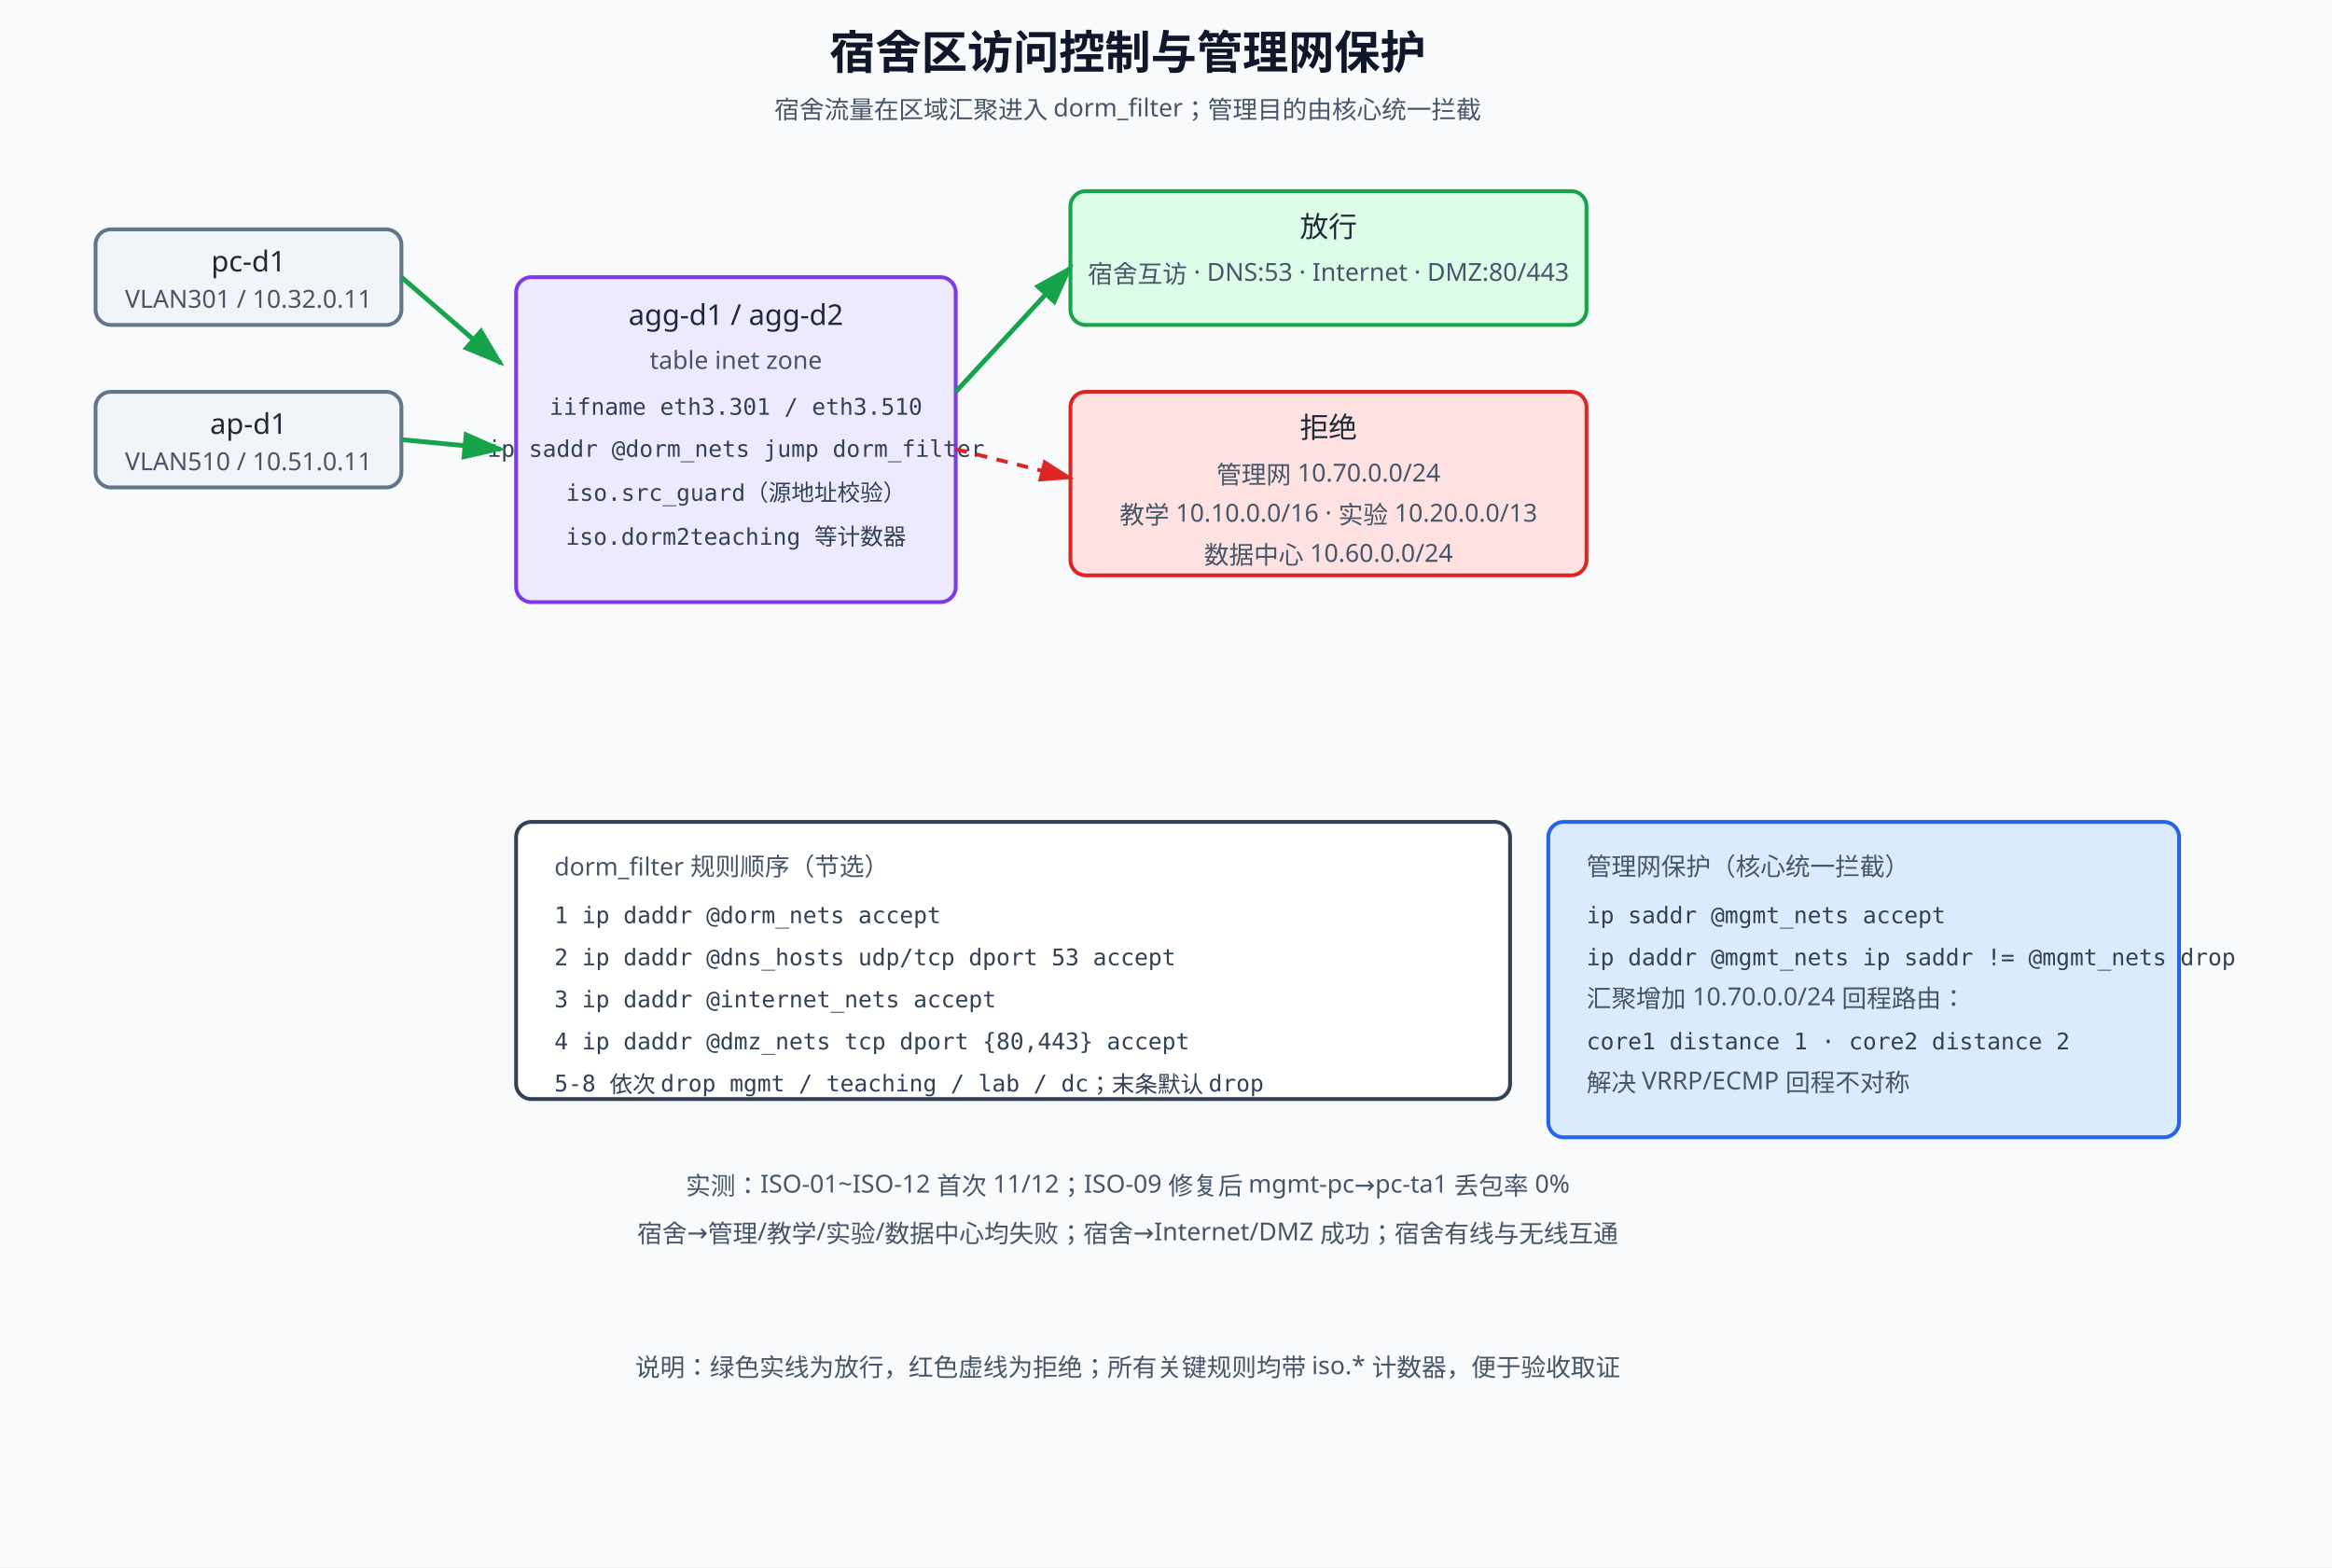
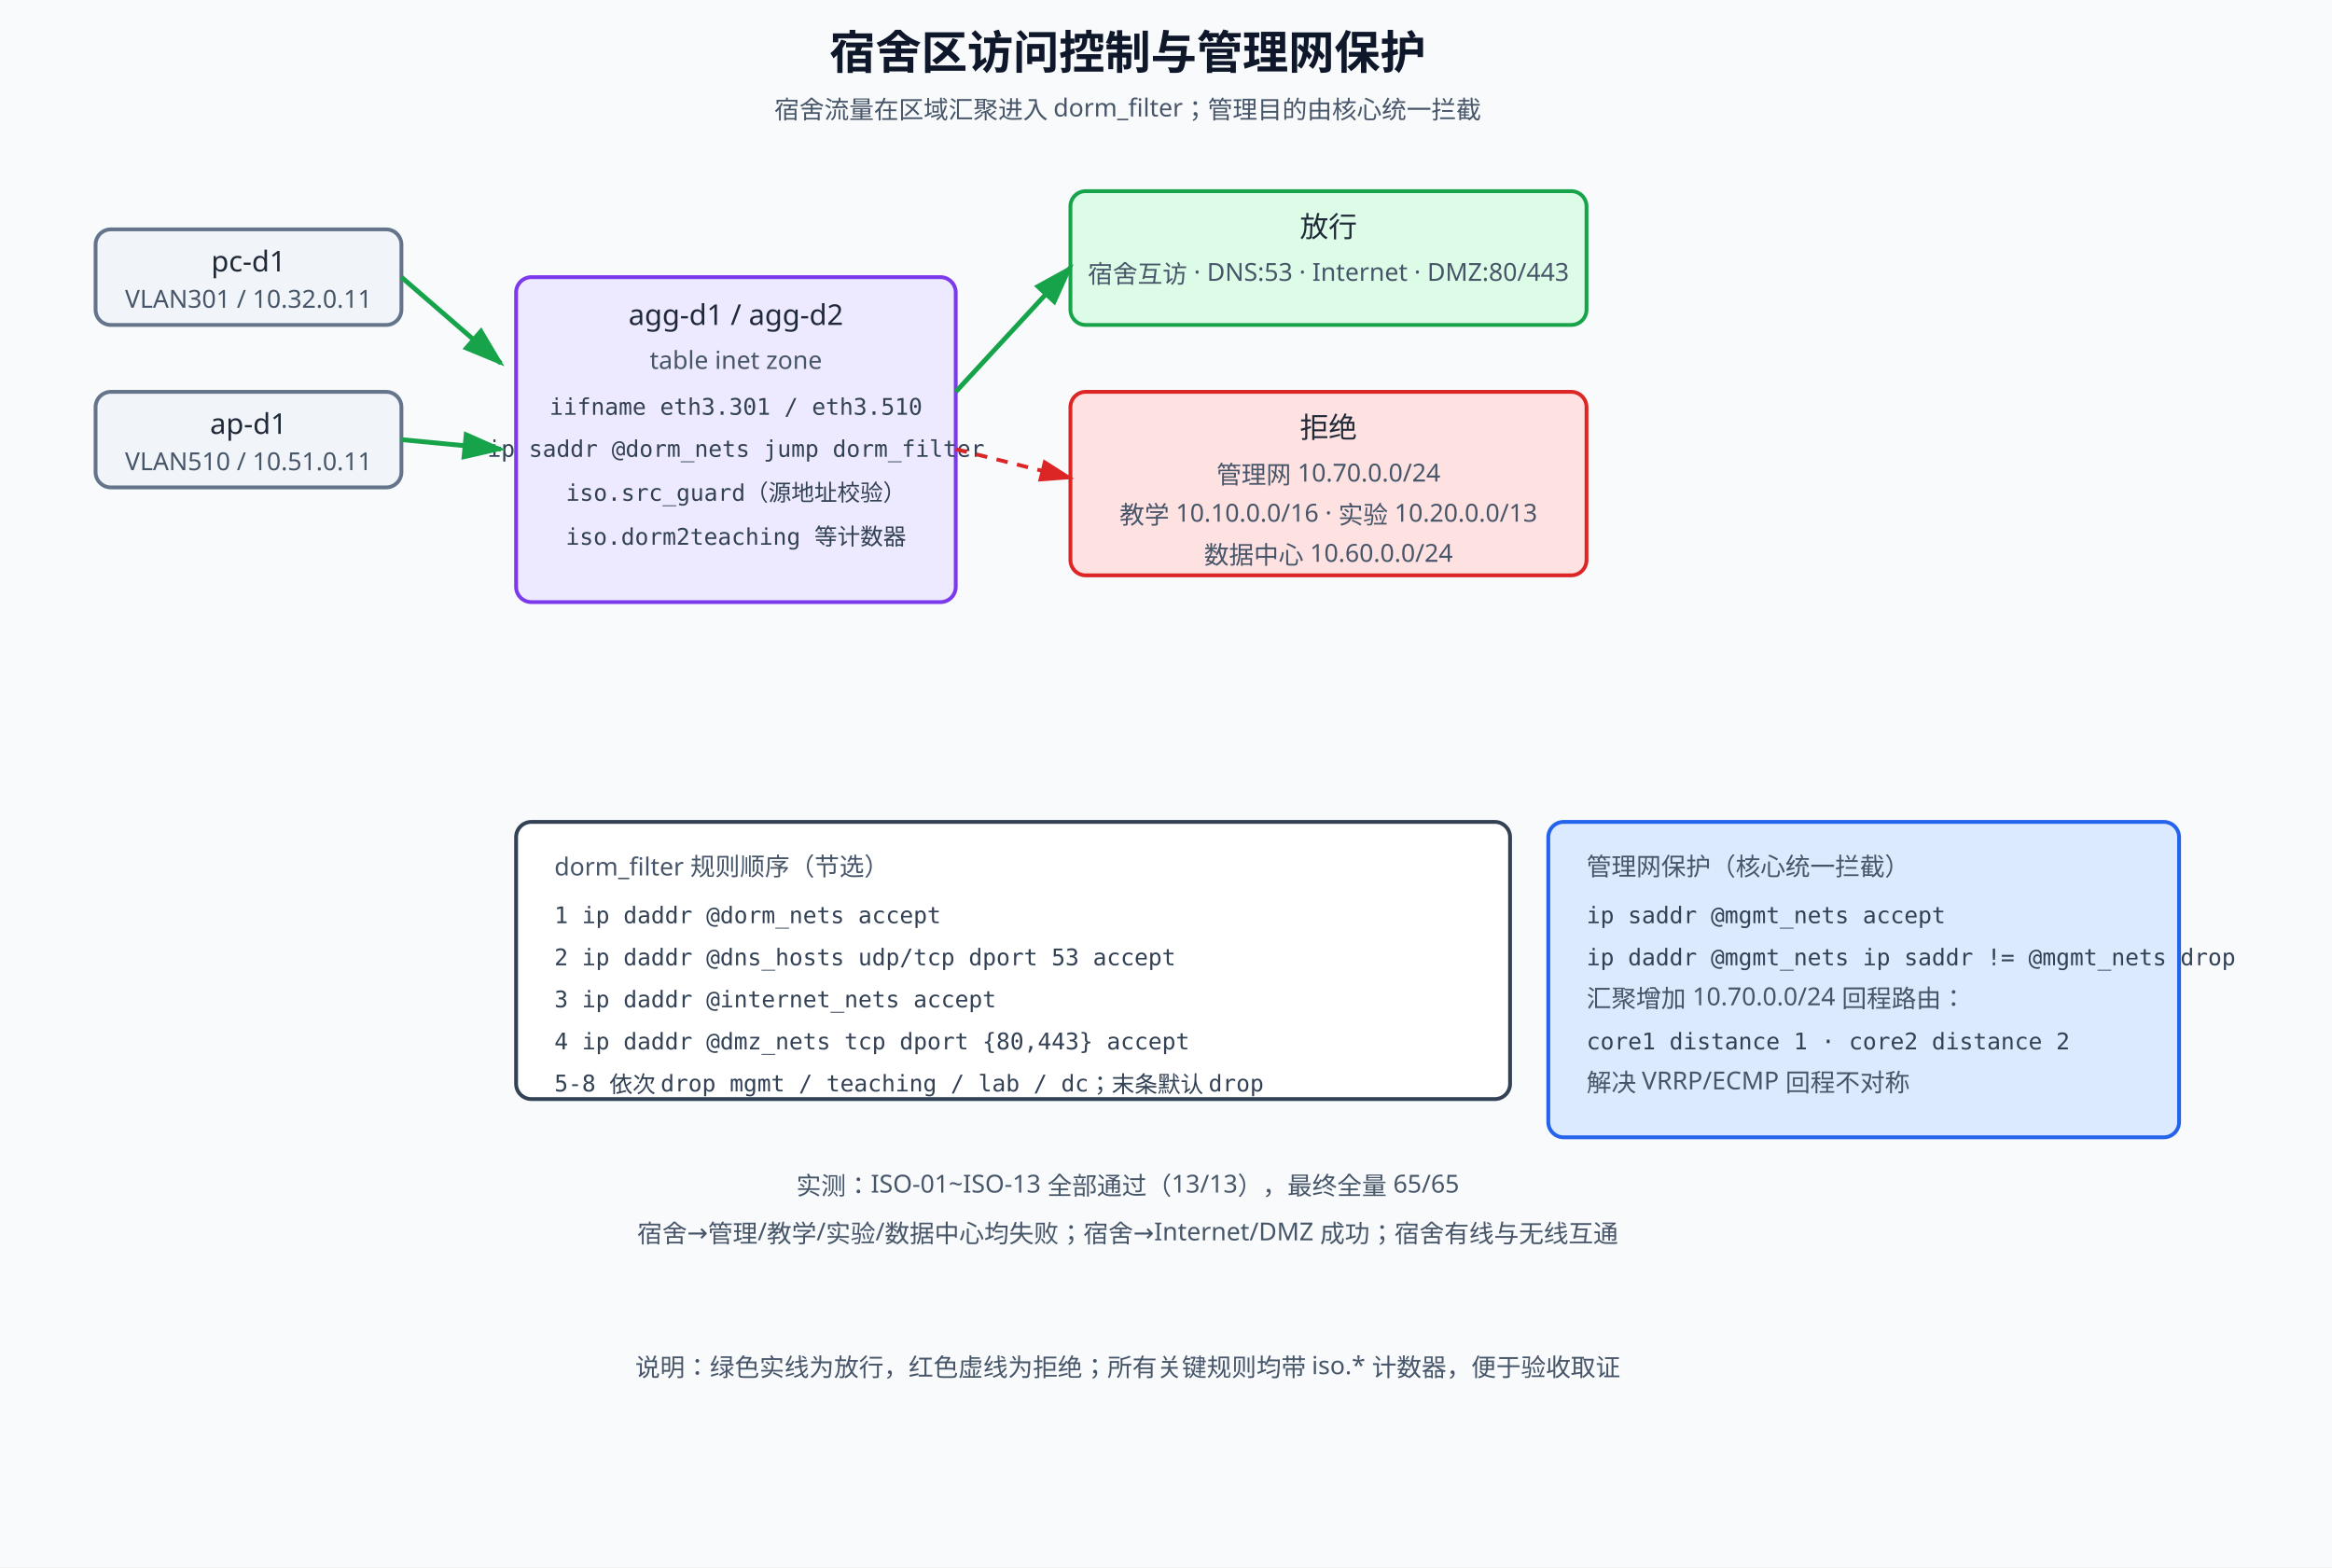
<svg xmlns="http://www.w3.org/2000/svg" width="1220" height="820" viewBox="0 0 1220 820">
  <defs>
    <marker id="allow" markerWidth="10" markerHeight="10" refX="8" refY="3" orient="auto">
      <path d="M0,0 L0,6 L9,3 z" fill="#16a34a" />
    </marker>
    <marker id="block" markerWidth="10" markerHeight="10" refX="8" refY="3" orient="auto">
      <path d="M0,0 L0,6 L9,3 z" fill="#dc2626" />
    </marker>
  </defs>
  <style>
    text { font-family: "PingFang SC","Microsoft YaHei",sans-serif; font-size: 15px; fill:#1f2937; }
    .title { font-size: 24px; font-weight: 700; fill:#0f172a; }
    .label { font-size: 13px; fill:#475569; }
    .mono { font-family: Menlo,Consolas,monospace; font-size: 12px; fill:#334155; }
    .box { fill:#ffffff; stroke:#334155; stroke-width:2; rx:8; }
    .dorm { fill:#ede9fe; stroke:#7c3aed; }
    .allowbox { fill:#dcfce7; stroke:#16a34a; }
    .blockbox { fill:#fee2e2; stroke:#dc2626; }
    .core { fill:#dbeafe; stroke:#2563eb; }
    .host { fill:#f1f5f9; stroke:#64748b; }
    .allowline { stroke:#16a34a; stroke-width:2.5; fill:none; marker-end:url(#allow); }
    .blockline { stroke:#dc2626; stroke-width:2; fill:none; stroke-dasharray:6 5; marker-end:url(#block); }
  </style>
  <rect width="1220" height="820" fill="#f8fafc" />
  <text x="590" y="36" text-anchor="middle" class="title">宿舍区访问控制与管理网保护</text>
  <text x="590" y="62" text-anchor="middle" class="label">宿舍流量在区域汇聚进入 dorm_filter；管理目的由核心统一拦截</text>
  <rect x="50" y="120" width="160" height="50" class="box host" />
  <text x="130" y="142" text-anchor="middle">pc-d1</text>
  <text x="130" y="161" text-anchor="middle" class="label">VLAN301 / 10.32.0.11</text>
  <rect x="50" y="205" width="160" height="50" class="box host" />
  <text x="130" y="227" text-anchor="middle">ap-d1</text>
  <text x="130" y="246" text-anchor="middle" class="label">VLAN510 / 10.51.0.11</text>
  <rect x="270" y="145" width="230" height="170" class="box dorm" />
  <text x="385" y="170" text-anchor="middle">agg-d1 / agg-d2</text>
  <text x="385" y="193" text-anchor="middle" class="label">table inet zone</text>
  <text x="385" y="217" text-anchor="middle" class="mono">iifname eth3.301 / eth3.510</text>
  <text x="385" y="239" text-anchor="middle" class="mono">ip saddr @dorm_nets jump dorm_filter</text>
  <text x="385" y="262" text-anchor="middle" class="mono">iso.src_guard（源地址校验）</text>
  <text x="385" y="285" text-anchor="middle" class="mono">iso.dorm2teaching 等计数器</text>
  <path d="M210,145 L262,190" class="allowline" />
  <path d="M210,230 L262,235" class="allowline" />
  <rect x="560" y="100" width="270" height="70" class="box allowbox" />
  <text x="695" y="124" text-anchor="middle">放行</text>
  <text x="695" y="148" text-anchor="middle" class="label">宿舍互访 · DNS:53 · Internet · DMZ:80/443</text>
  <rect x="560" y="205" width="270" height="96" class="box blockbox" />
  <text x="695" y="229" text-anchor="middle">拒绝</text>
  <text x="695" y="253" text-anchor="middle" class="label">管理网 10.70.0.0/24</text>
  <text x="695" y="274" text-anchor="middle" class="label">教学 10.10.0.0/16 · 实验 10.20.0.0/13</text>
  <text x="695" y="295" text-anchor="middle" class="label">数据中心 10.60.0.0/24</text>
  <path d="M500,205 L560,140" class="allowline" />
  <path d="M500,235 L560,250" class="blockline" />
  <rect x="270" y="430" width="520" height="145" class="box" />
  <text x="290" y="458" class="label">dorm_filter 规则顺序（节选）</text>
  <text x="290" y="483" class="mono">1 ip daddr @dorm_nets accept</text>
  <text x="290" y="505" class="mono">2 ip daddr @dns_hosts udp/tcp dport 53 accept</text>
  <text x="290" y="527" class="mono">3 ip daddr @internet_nets accept</text>
  <text x="290" y="549" class="mono">4 ip daddr @dmz_nets tcp dport {80,443} accept</text>
  <text x="290" y="571" class="mono">5-8 依次 drop mgmt / teaching / lab / dc；末条默认 drop</text>
  <rect x="810" y="430" width="330" height="165" class="box core" />
  <text x="830" y="458" class="label">管理网保护（核心统一拦截）</text>
  <text x="830" y="483" class="mono">ip saddr @mgmt_nets accept</text>
  <text x="830" y="505" class="mono">ip daddr @mgmt_nets ip saddr != @mgmt_nets drop</text>
  <text x="830" y="527" class="label">汇聚增加 10.70.0.0/24 回程路由：</text>
  <text x="830" y="549" class="mono">core1 distance 1 · core2 distance 2</text>
  <text x="830" y="571" class="label">解决 VRRP/ECMP 回程不对称</text>
-   <text x="590" y="625" text-anchor="middle" class="label">实测：ISO-01~ISO-12 首次 11/12；ISO-09 修复后 mgmt-pc→pc-ta1 丢包率 0%</text>
+   <text x="590" y="625" text-anchor="middle" class="label">实测：ISO-01~ISO-13 全部通过（13/13），最终全量 65/65</text>
  <text x="590" y="650" text-anchor="middle" class="label">宿舍→管理/教学/实验/数据中心均失败；宿舍→Internet/DMZ 成功；宿舍有线与无线互通</text>
  <text x="590" y="720" text-anchor="middle" class="label">说明：绿色实线为放行，红色虚线为拒绝；所有关键规则均带 iso.* 计数器，便于验收取证</text>
</svg>
